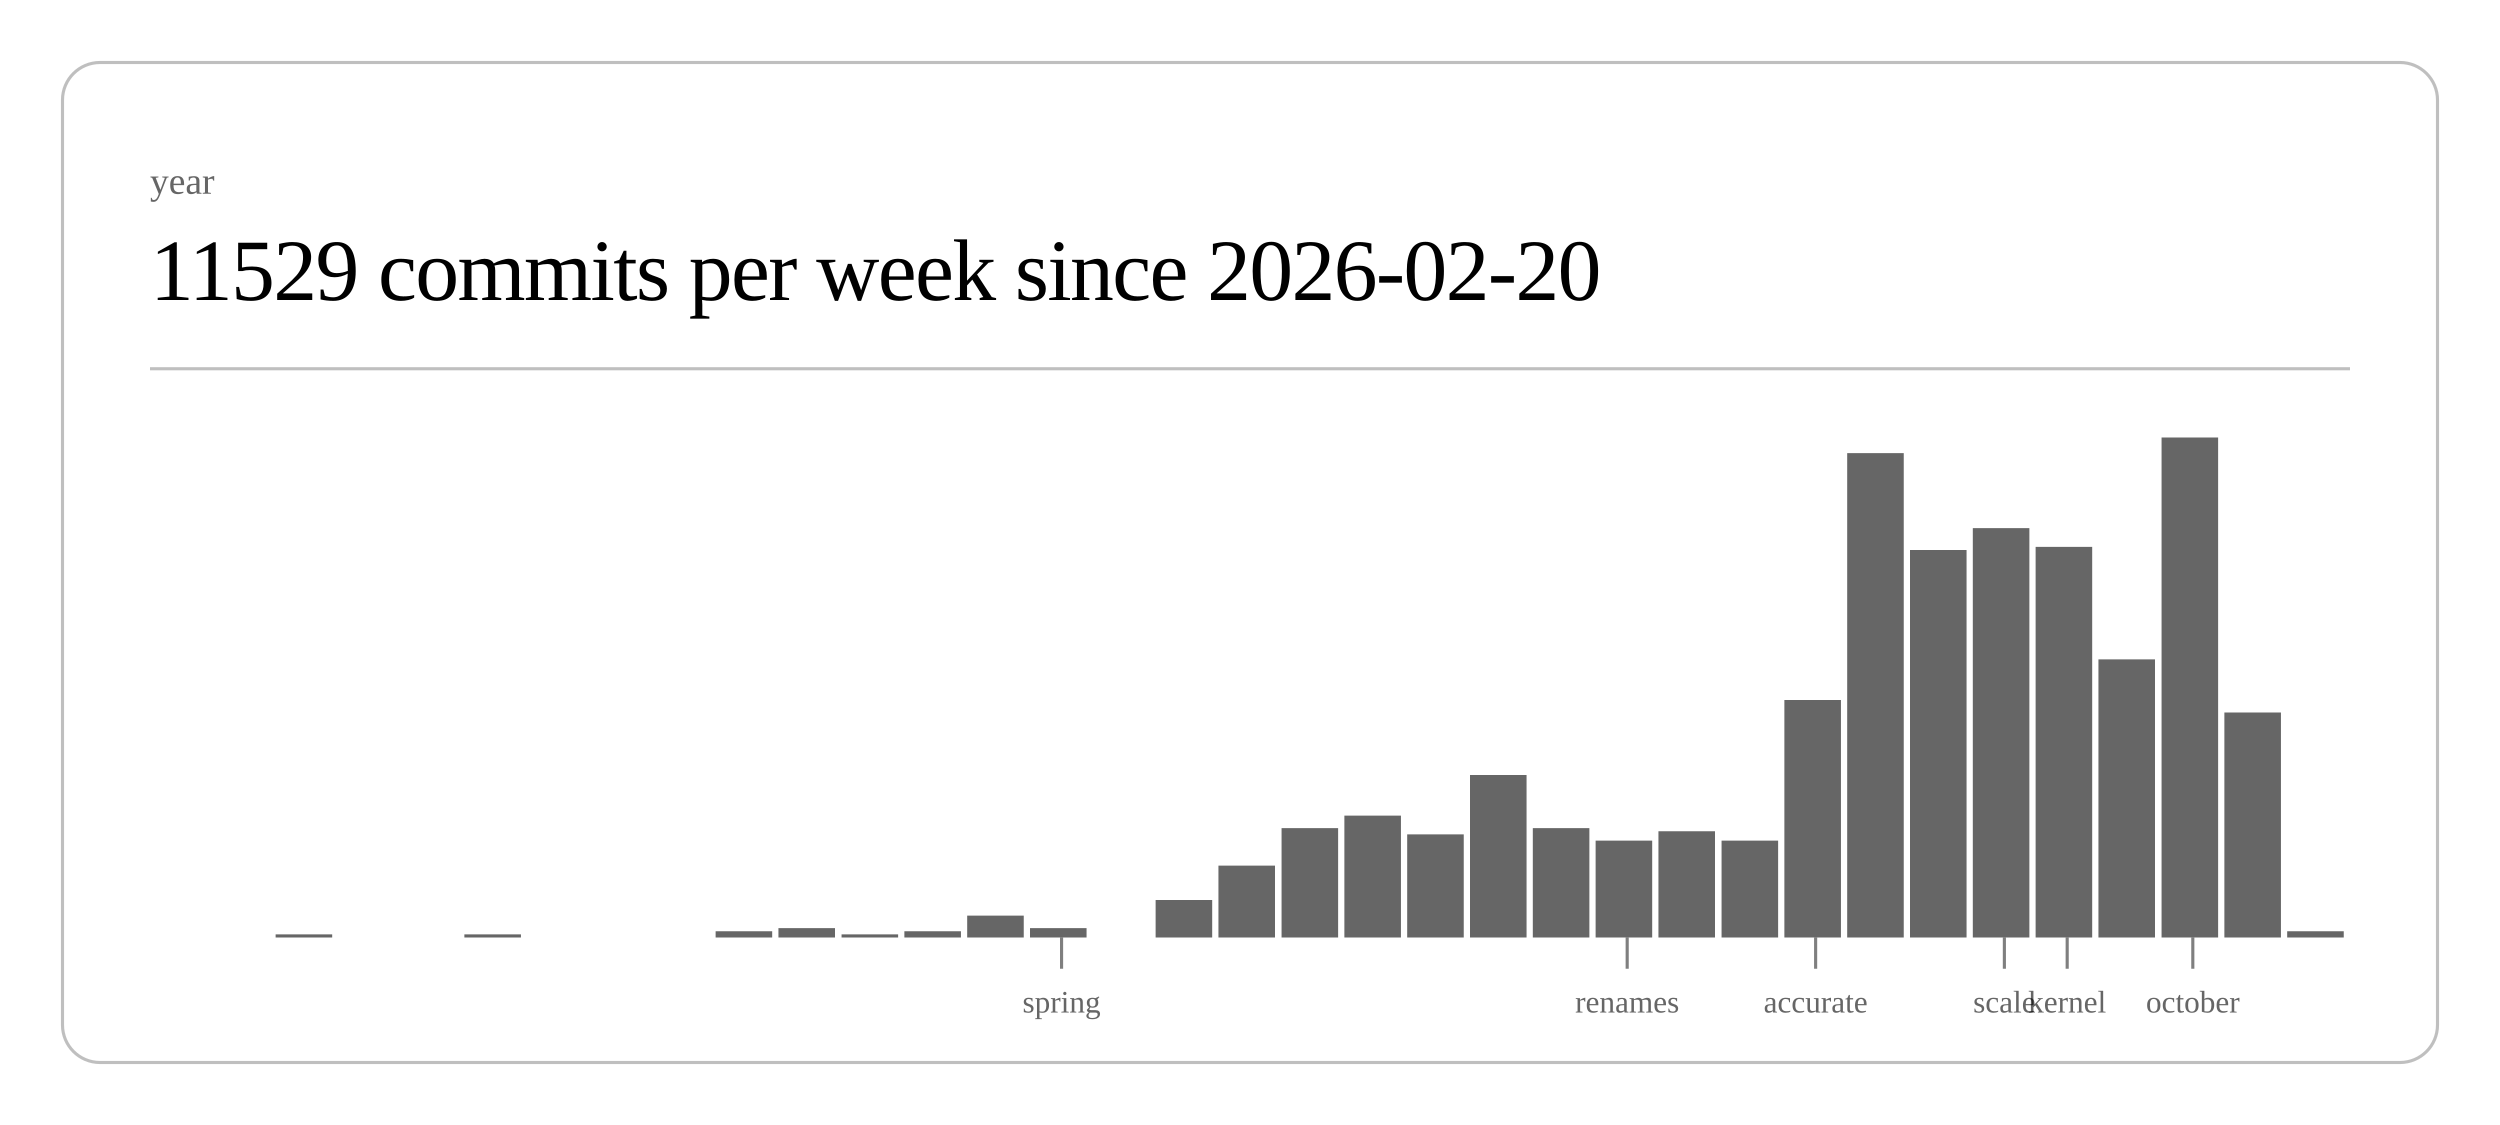
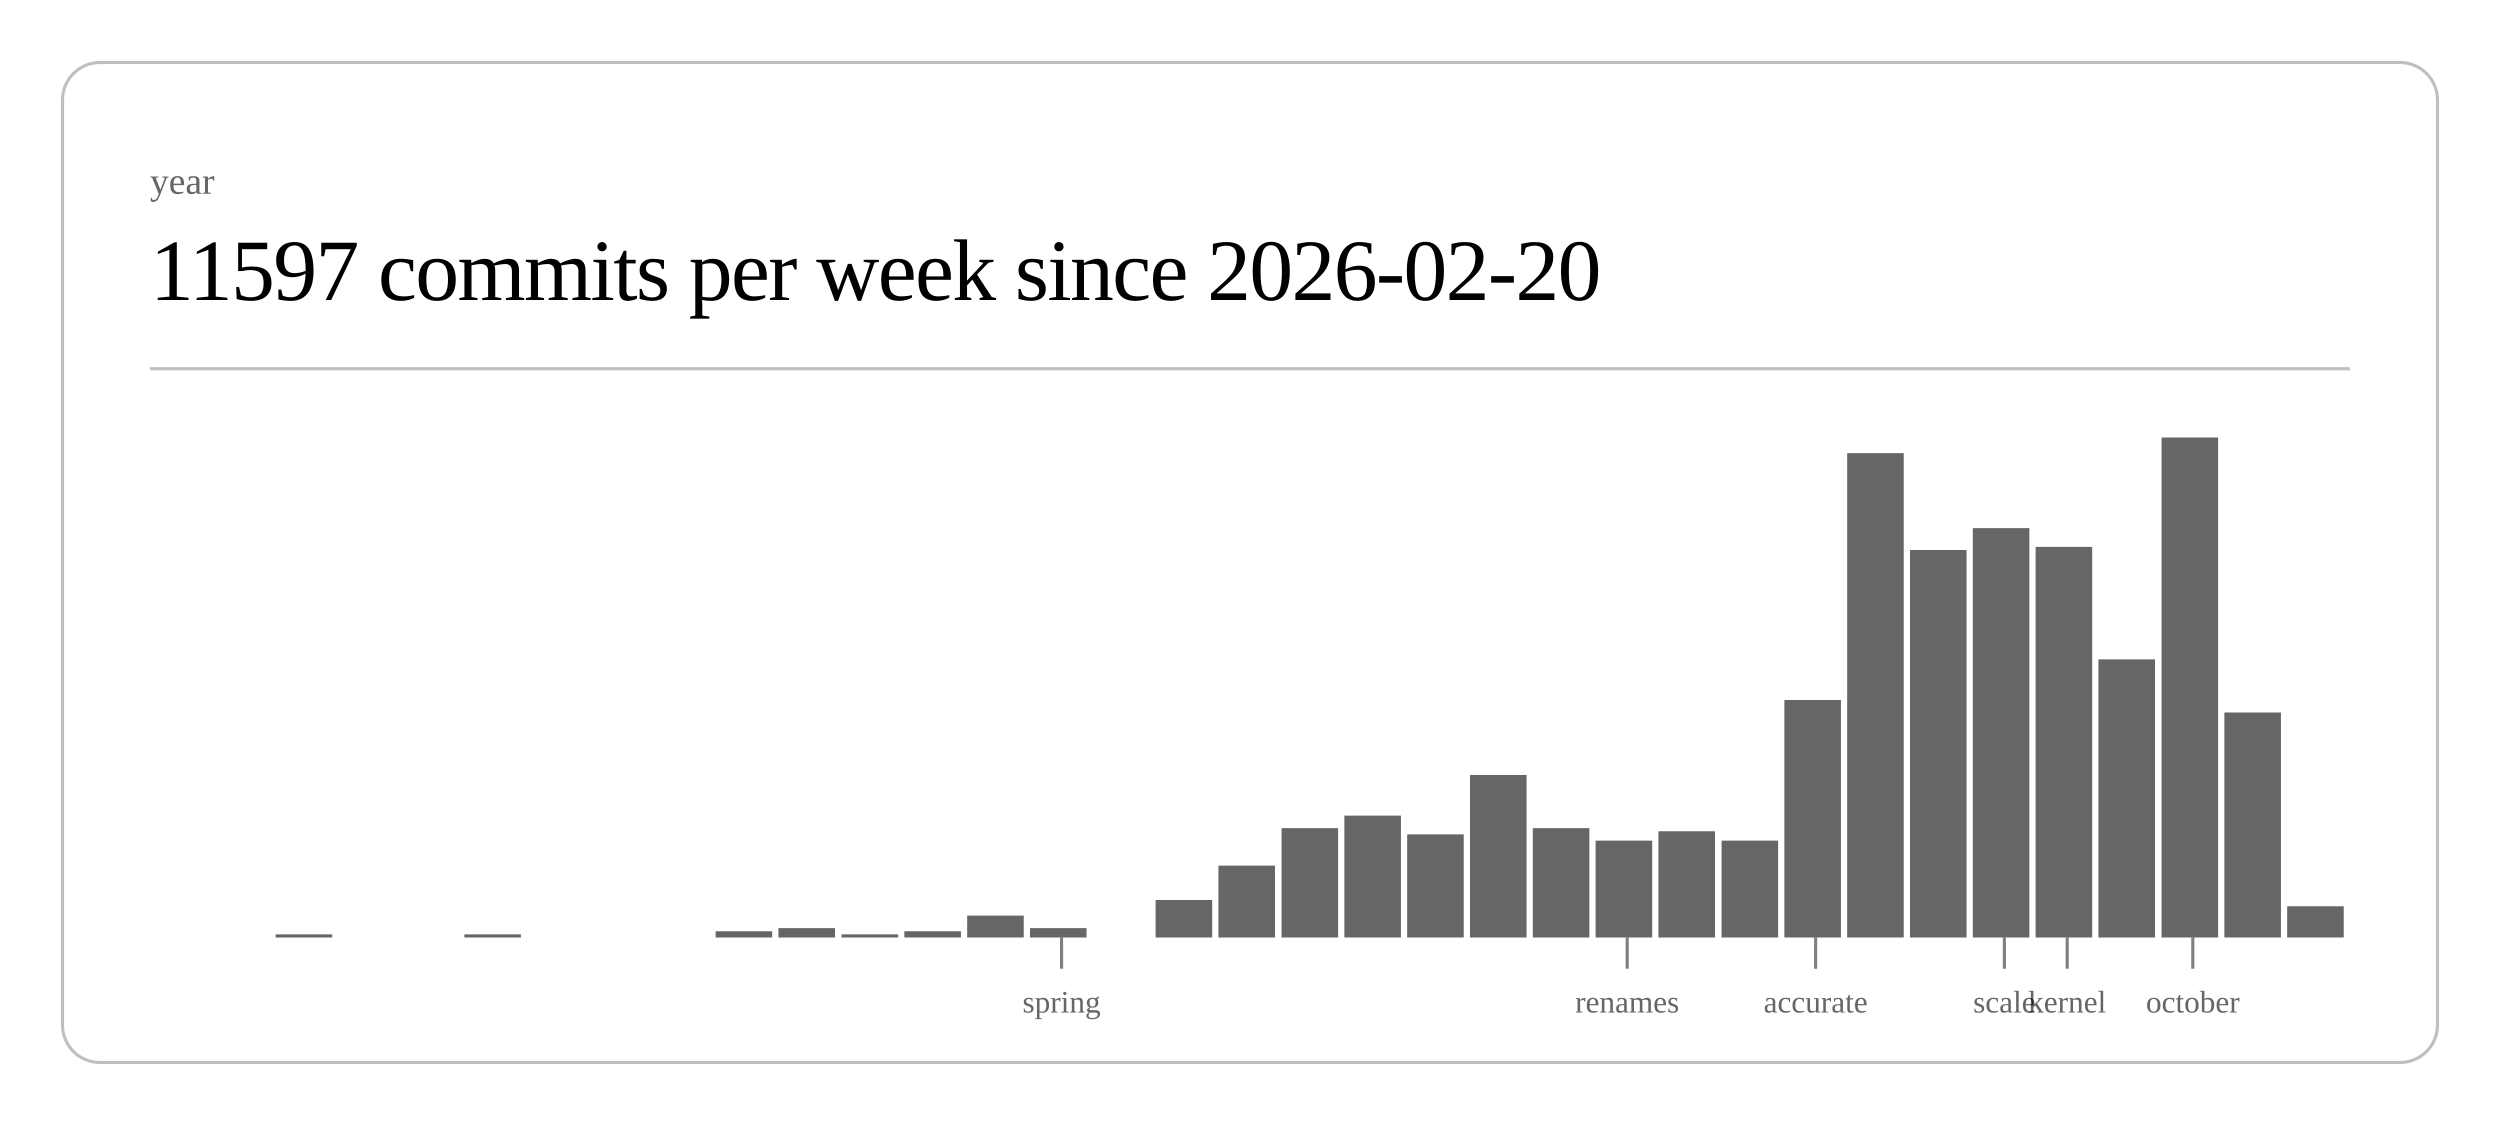
<svg xmlns="http://www.w3.org/2000/svg" class="post-header-svg" viewBox="0 0 800 360" width="800" height="360">
  <rect x="20" y="20" width="760" height="320" rx="12" ry="12" fill="none" stroke="currentColor" stroke-width="1" opacity="0.25" />
  <text fill="currentColor" x="48" y="62" font-size="12" opacity="0.6">year</text>
-   <text fill="currentColor" x="48" y="96" font-size="28" font-weight="300" letter-spacing="-0.5">11529 commits per week since 2026-02-20</text>
+   <text fill="currentColor" x="48" y="96" font-size="28" font-weight="300" letter-spacing="-0.5">11597 commits per week since 2026-02-20</text>
  <line stroke="currentColor" x1="48" y1="118" x2="752" y2="118" stroke-width="1" opacity="0.25" />
  <rect x="88.2" y="299" width="18.1" height="1" fill="currentColor" opacity="0.6" />
  <rect x="148.6" y="299" width="18.1" height="1" fill="currentColor" opacity="0.6" />
  <rect x="229.0" y="298" width="18.1" height="2" fill="currentColor" opacity="0.6" />
  <rect x="249.1" y="297" width="18.1" height="3" fill="currentColor" opacity="0.6" />
  <rect x="269.3" y="299" width="18.1" height="1" fill="currentColor" opacity="0.6" />
  <rect x="289.4" y="298" width="18.1" height="2" fill="currentColor" opacity="0.6" />
  <rect x="309.5" y="293" width="18.1" height="7" fill="currentColor" opacity="0.6" />
  <rect x="329.6" y="297" width="18.1" height="3" fill="currentColor" opacity="0.6" />
  <rect x="369.8" y="288" width="18.1" height="12" fill="currentColor" opacity="0.6" />
  <rect x="389.9" y="277" width="18.1" height="23" fill="currentColor" opacity="0.6" />
  <rect x="410.1" y="265" width="18.1" height="35" fill="currentColor" opacity="0.6" />
  <rect x="430.2" y="261" width="18.1" height="39" fill="currentColor" opacity="0.6" />
  <rect x="450.3" y="267" width="18.1" height="33" fill="currentColor" opacity="0.6" />
  <rect x="470.4" y="248" width="18.1" height="52" fill="currentColor" opacity="0.6" />
  <rect x="490.5" y="265" width="18.1" height="35" fill="currentColor" opacity="0.6" />
  <rect x="510.6" y="269" width="18.1" height="31" fill="currentColor" opacity="0.6" />
  <rect x="530.7" y="266" width="18.1" height="34" fill="currentColor" opacity="0.6" />
  <rect x="550.9" y="269" width="18.1" height="31" fill="currentColor" opacity="0.6" />
  <rect x="571.0" y="224" width="18.1" height="76" fill="currentColor" opacity="0.6" />
  <rect x="591.1" y="145" width="18.1" height="155" fill="currentColor" opacity="0.6" />
  <rect x="611.2" y="176" width="18.1" height="124" fill="currentColor" opacity="0.6" />
  <rect x="631.3" y="169" width="18.1" height="131" fill="currentColor" opacity="0.6" />
  <rect x="651.4" y="175" width="18.1" height="125" fill="currentColor" opacity="0.6" />
  <rect x="671.5" y="211" width="18.1" height="89" fill="currentColor" opacity="0.6" />
  <rect x="691.7" y="140" width="18.1" height="160" fill="currentColor" opacity="0.6" />
  <rect x="711.8" y="228" width="18.1" height="72" fill="currentColor" opacity="0.6" />
-   <rect x="731.9" y="298" width="18.1" height="2" fill="currentColor" opacity="0.6" />
+   <rect x="731.9" y="290" width="18.1" height="10" fill="currentColor" opacity="0.6" />
  <line stroke="currentColor" x1="339.7" y1="300" x2="339.7" y2="310" stroke-width="1" opacity="0.5" />
  <text fill="currentColor" x="339.7" y="324" font-size="10" opacity="0.6" text-anchor="middle">spring</text>
  <line stroke="currentColor" x1="520.7" y1="300" x2="520.7" y2="310" stroke-width="1" opacity="0.5" />
  <text fill="currentColor" x="520.7" y="324" font-size="10" opacity="0.6" text-anchor="middle">renames</text>
  <line stroke="currentColor" x1="581.0" y1="300" x2="581.0" y2="310" stroke-width="1" opacity="0.5" />
  <text fill="currentColor" x="581.0" y="324" font-size="10" opacity="0.6" text-anchor="middle">accurate</text>
  <line stroke="currentColor" x1="641.4" y1="300" x2="641.4" y2="310" stroke-width="1" opacity="0.5" />
  <text fill="currentColor" x="641.4" y="324" font-size="10" opacity="0.6" text-anchor="middle">scale</text>
  <line stroke="currentColor" x1="661.5" y1="300" x2="661.5" y2="310" stroke-width="1" opacity="0.5" />
  <text fill="currentColor" x="661.5" y="324" font-size="10" opacity="0.6" text-anchor="middle">kernel</text>
  <line stroke="currentColor" x1="701.7" y1="300" x2="701.7" y2="310" stroke-width="1" opacity="0.5" />
  <text fill="currentColor" x="701.7" y="324" font-size="10" opacity="0.6" text-anchor="middle">october</text>
</svg>
